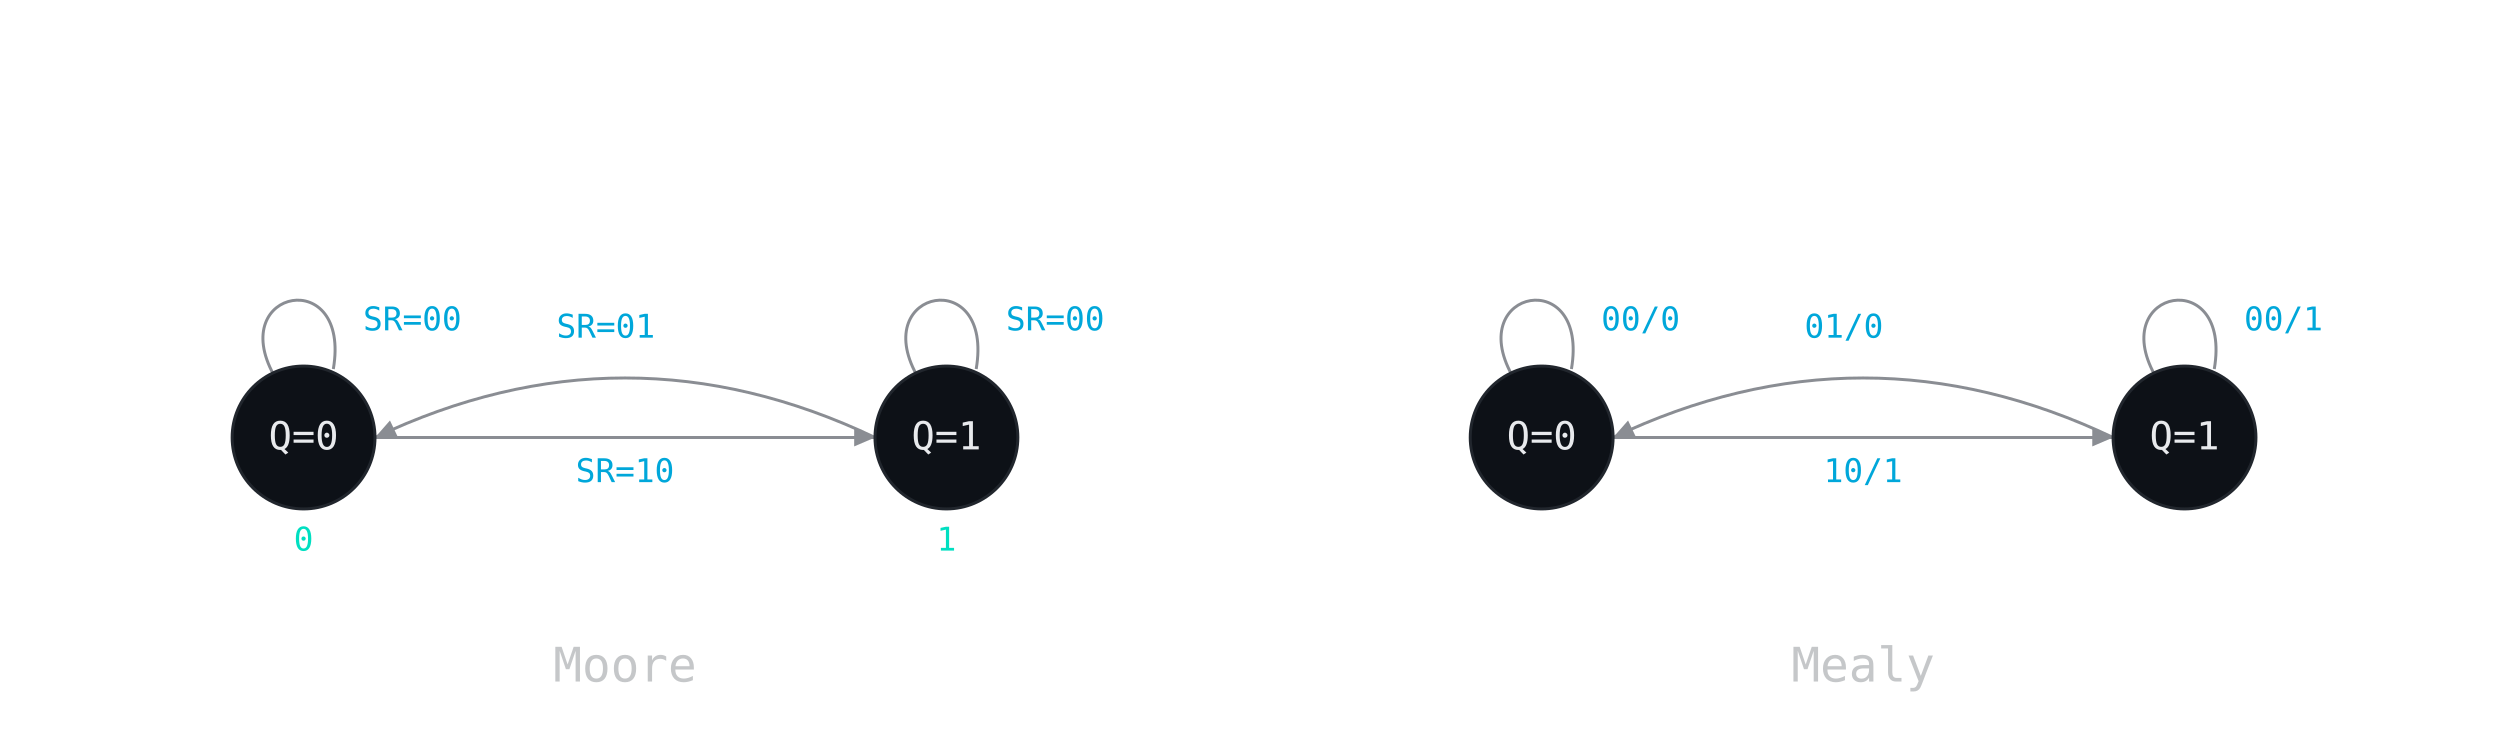
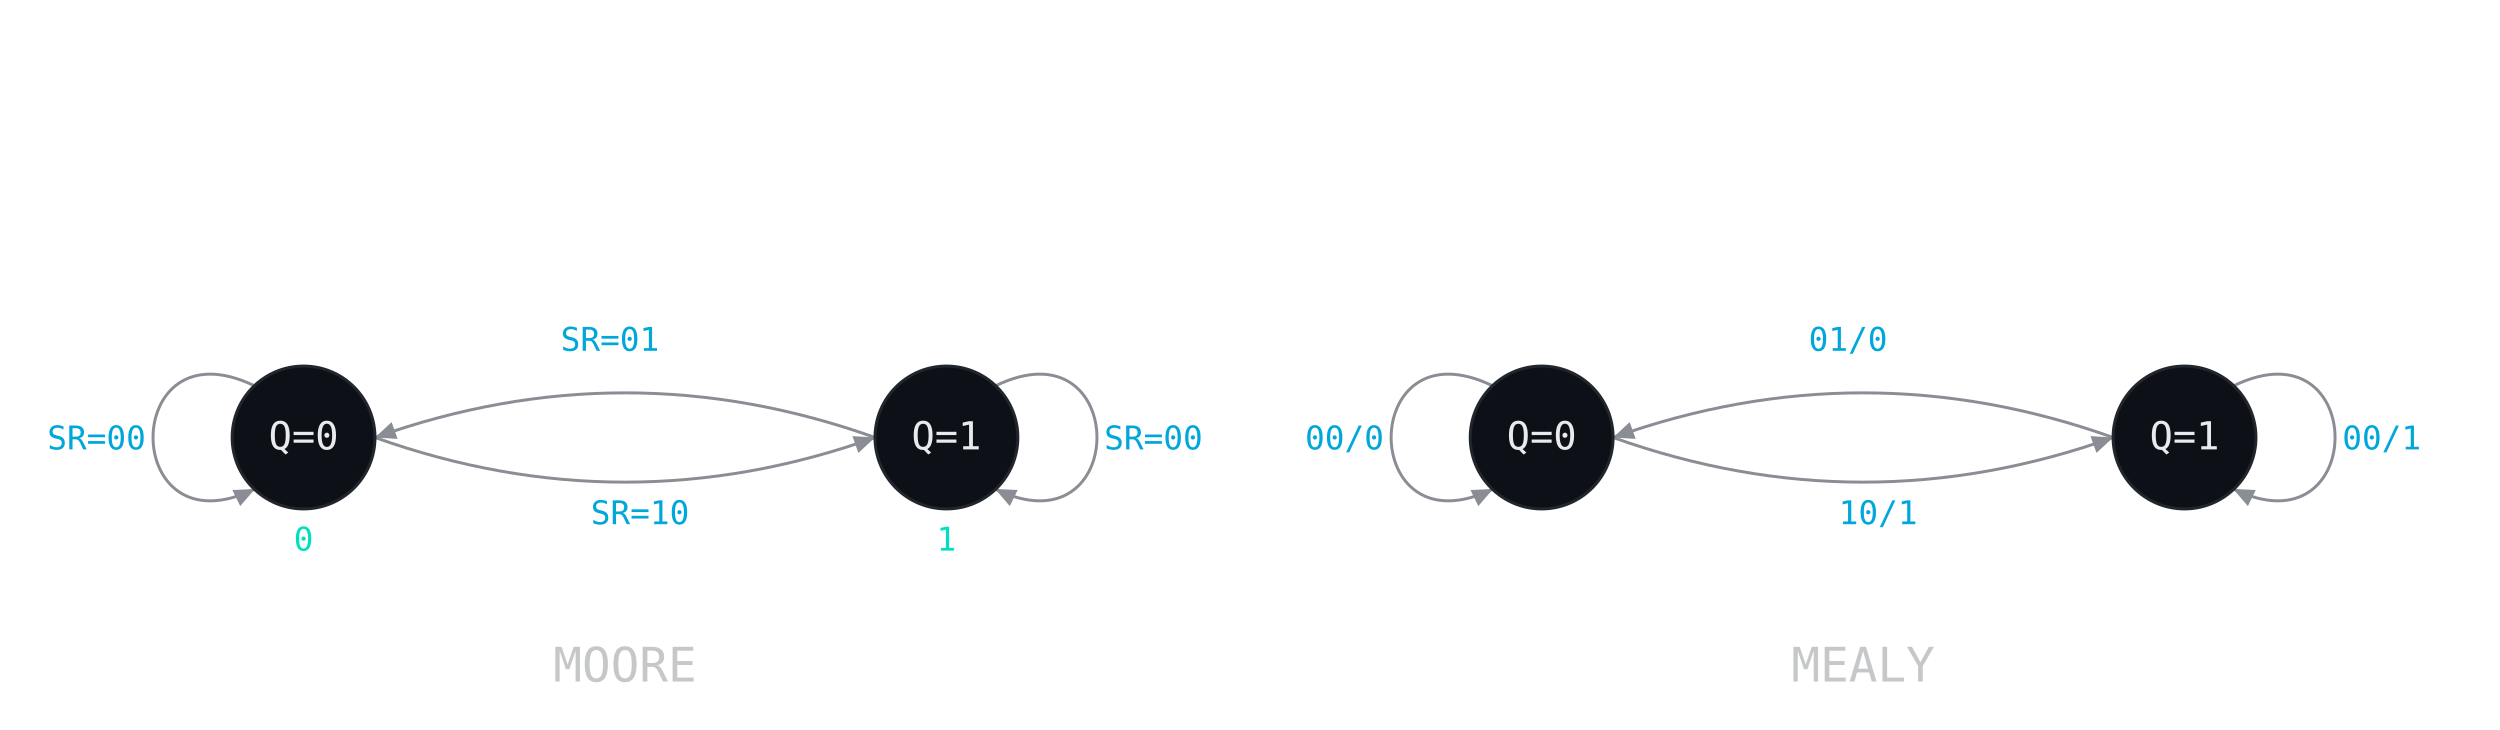
<svg xmlns="http://www.w3.org/2000/svg" viewBox="0 0 840 245" role="img" aria-label="Gated SR Latch state machine">
-   <path d="M92,126 C76,97 118,89 112,124" fill="none" stroke="#8a8d93" stroke-width="1" />
-   <text x="122" y="111" fill="#00a7da" font-family="Consolas" font-size="11" font-weight="400" text-anchor="start">SR=00</text>
-   <path d="M126,147 Q210,147 294,147" fill="none" stroke="#8a8d93" stroke-width="1" />
-   <path d="M294,147 L287,150 L287,144 Z" fill="#8a8d93" />
-   <text x="210" y="162" fill="#00a7da" font-family="Consolas" font-size="11" font-weight="400" text-anchor="middle">SR=10</text>
-   <path d="M294,147 Q210,107 126,147" fill="none" stroke="#8a8d93" stroke-width="1" />
-   <path d="M126,147 L131.03,141.28 L133.61,146.7 Z" fill="#8a8d93" />
-   <text x="203.55" y="113.46" fill="#00a7da" font-family="Consolas" font-size="11" font-weight="400" text-anchor="middle">SR=01</text>
-   <path d="M308,126 C292,97 334,89 328,124" fill="none" stroke="#8a8d93" stroke-width="1" />
-   <text x="338" y="111" fill="#00a7da" font-family="Consolas" font-size="11" font-weight="400" text-anchor="start">SR=00</text>
+   <path d="M85.68,129.72 C40,107.4 40,186.6 85.68,164.28" fill="none" stroke="#8a8d93" stroke-width="1" />
+   <path d="M85.68,164.28 L80.71,170.05 L78.07,164.66 Z" fill="#8a8d93" />
+   <text x="49" y="151" fill="#00a7da" font-family="Consolas" font-size="11" font-weight="400" text-anchor="end">SR=00</text>
+   <path d="M126,147 Q210,177 294,147" fill="none" stroke="#8a8d93" stroke-width="1" />
+   <path d="M294,147 L288.42,152.18 L286.4,146.53 Z" fill="#8a8d93" />
+   <text x="215.05" y="176.13" fill="#00a7da" font-family="Consolas" font-size="11" font-weight="400" text-anchor="middle">SR=10</text>
+   <path d="M294,147 Q210,117 126,147" fill="none" stroke="#8a8d93" stroke-width="1" />
+   <path d="M126,147 L131.58,141.82 L133.6,147.47 Z" fill="#8a8d93" />
+   <text x="204.95" y="117.87" fill="#00a7da" font-family="Consolas" font-size="11" font-weight="400" text-anchor="middle">SR=01</text>
+   <path d="M334.32,129.72 C380,107.4 380,186.6 334.32,164.28" fill="none" stroke="#8a8d93" stroke-width="1" />
+   <path d="M334.32,164.28 L341.93,164.66 L339.29,170.05 Z" fill="#8a8d93" />
+   <text x="371" y="151" fill="#00a7da" font-family="Consolas" font-size="11" font-weight="400" text-anchor="start">SR=00</text>
  <circle cx="102" cy="147" r="24" fill="#0d1117" stroke="#21262d" stroke-width="1" />
  <text x="102" y="151" fill="#e8eaed" font-family="Consolas" font-size="13" font-weight="400" text-anchor="middle">Q=0</text>
  <text x="102" y="185" fill="#00dfc1" font-family="Consolas" font-size="11" font-weight="400" text-anchor="middle">0</text>
  <circle cx="318" cy="147" r="24" fill="#0d1117" stroke="#21262d" stroke-width="1" />
  <text x="318" y="151" fill="#e8eaed" font-family="Consolas" font-size="13" font-weight="400" text-anchor="middle">Q=1</text>
  <text x="318" y="185" fill="#00dfc1" font-family="Consolas" font-size="11" font-weight="400" text-anchor="middle">1</text>
-   <text x="210" y="229" fill="#c5c7c9" font-family="Consolas" font-size="16" font-weight="400" text-anchor="middle">Moore</text>
-   <path d="M508,126 C492,97 534,89 528,124" fill="none" stroke="#8a8d93" stroke-width="1" />
-   <text x="538" y="111" fill="#00a7da" font-family="Consolas" font-size="11" font-weight="400" text-anchor="start">00/0</text>
-   <path d="M542,147 Q626,147 710,147" fill="none" stroke="#8a8d93" stroke-width="1" />
-   <path d="M710,147 L703,150 L703,144 Z" fill="#8a8d93" />
-   <text x="626" y="162" fill="#00a7da" font-family="Consolas" font-size="11" font-weight="400" text-anchor="middle">10/1</text>
-   <path d="M710,147 Q626,107 542,147" fill="none" stroke="#8a8d93" stroke-width="1" />
-   <path d="M542,147 L547.03,141.28 L549.61,146.7 Z" fill="#8a8d93" />
-   <text x="619.55" y="113.46" fill="#00a7da" font-family="Consolas" font-size="11" font-weight="400" text-anchor="middle">01/0</text>
-   <path d="M724,126 C708,97 750,89 744,124" fill="none" stroke="#8a8d93" stroke-width="1" />
-   <text x="754" y="111" fill="#00a7da" font-family="Consolas" font-size="11" font-weight="400" text-anchor="start">00/1</text>
+   <text x="210" y="229" fill="#c5c7c9" font-family="Consolas" font-size="16" font-weight="400" text-anchor="middle">MOORE</text>
+   <path d="M501.68,129.72 C456,107.4 456,186.6 501.68,164.28" fill="none" stroke="#8a8d93" stroke-width="1" />
+   <path d="M501.68,164.28 L496.71,170.05 L494.07,164.66 Z" fill="#8a8d93" />
+   <text x="465" y="151" fill="#00a7da" font-family="Consolas" font-size="11" font-weight="400" text-anchor="end">00/0</text>
+   <path d="M542,147 Q626,177 710,147" fill="none" stroke="#8a8d93" stroke-width="1" />
+   <path d="M710,147 L704.42,152.18 L702.4,146.53 Z" fill="#8a8d93" />
+   <text x="631.05" y="176.13" fill="#00a7da" font-family="Consolas" font-size="11" font-weight="400" text-anchor="middle">10/1</text>
+   <path d="M710,147 Q626,117 542,147" fill="none" stroke="#8a8d93" stroke-width="1" />
+   <path d="M542,147 L547.58,141.82 L549.6,147.47 Z" fill="#8a8d93" />
+   <text x="620.95" y="117.87" fill="#00a7da" font-family="Consolas" font-size="11" font-weight="400" text-anchor="middle">01/0</text>
+   <path d="M750.32,129.72 C796,107.4 796,186.6 750.32,164.28" fill="none" stroke="#8a8d93" stroke-width="1" />
+   <path d="M750.32,164.28 L757.93,164.66 L755.29,170.05 Z" fill="#8a8d93" />
+   <text x="787" y="151" fill="#00a7da" font-family="Consolas" font-size="11" font-weight="400" text-anchor="start">00/1</text>
  <circle cx="518" cy="147" r="24" fill="#0d1117" stroke="#21262d" stroke-width="1" />
  <text x="518" y="151" fill="#e8eaed" font-family="Consolas" font-size="13" font-weight="400" text-anchor="middle">Q=0</text>
  <circle cx="734" cy="147" r="24" fill="#0d1117" stroke="#21262d" stroke-width="1" />
  <text x="734" y="151" fill="#e8eaed" font-family="Consolas" font-size="13" font-weight="400" text-anchor="middle">Q=1</text>
-   <text x="626" y="229" fill="#c5c7c9" font-family="Consolas" font-size="16" font-weight="400" text-anchor="middle">Mealy</text>
+   <text x="626" y="229" fill="#c5c7c9" font-family="Consolas" font-size="16" font-weight="400" text-anchor="middle">MEALY</text>
</svg>
